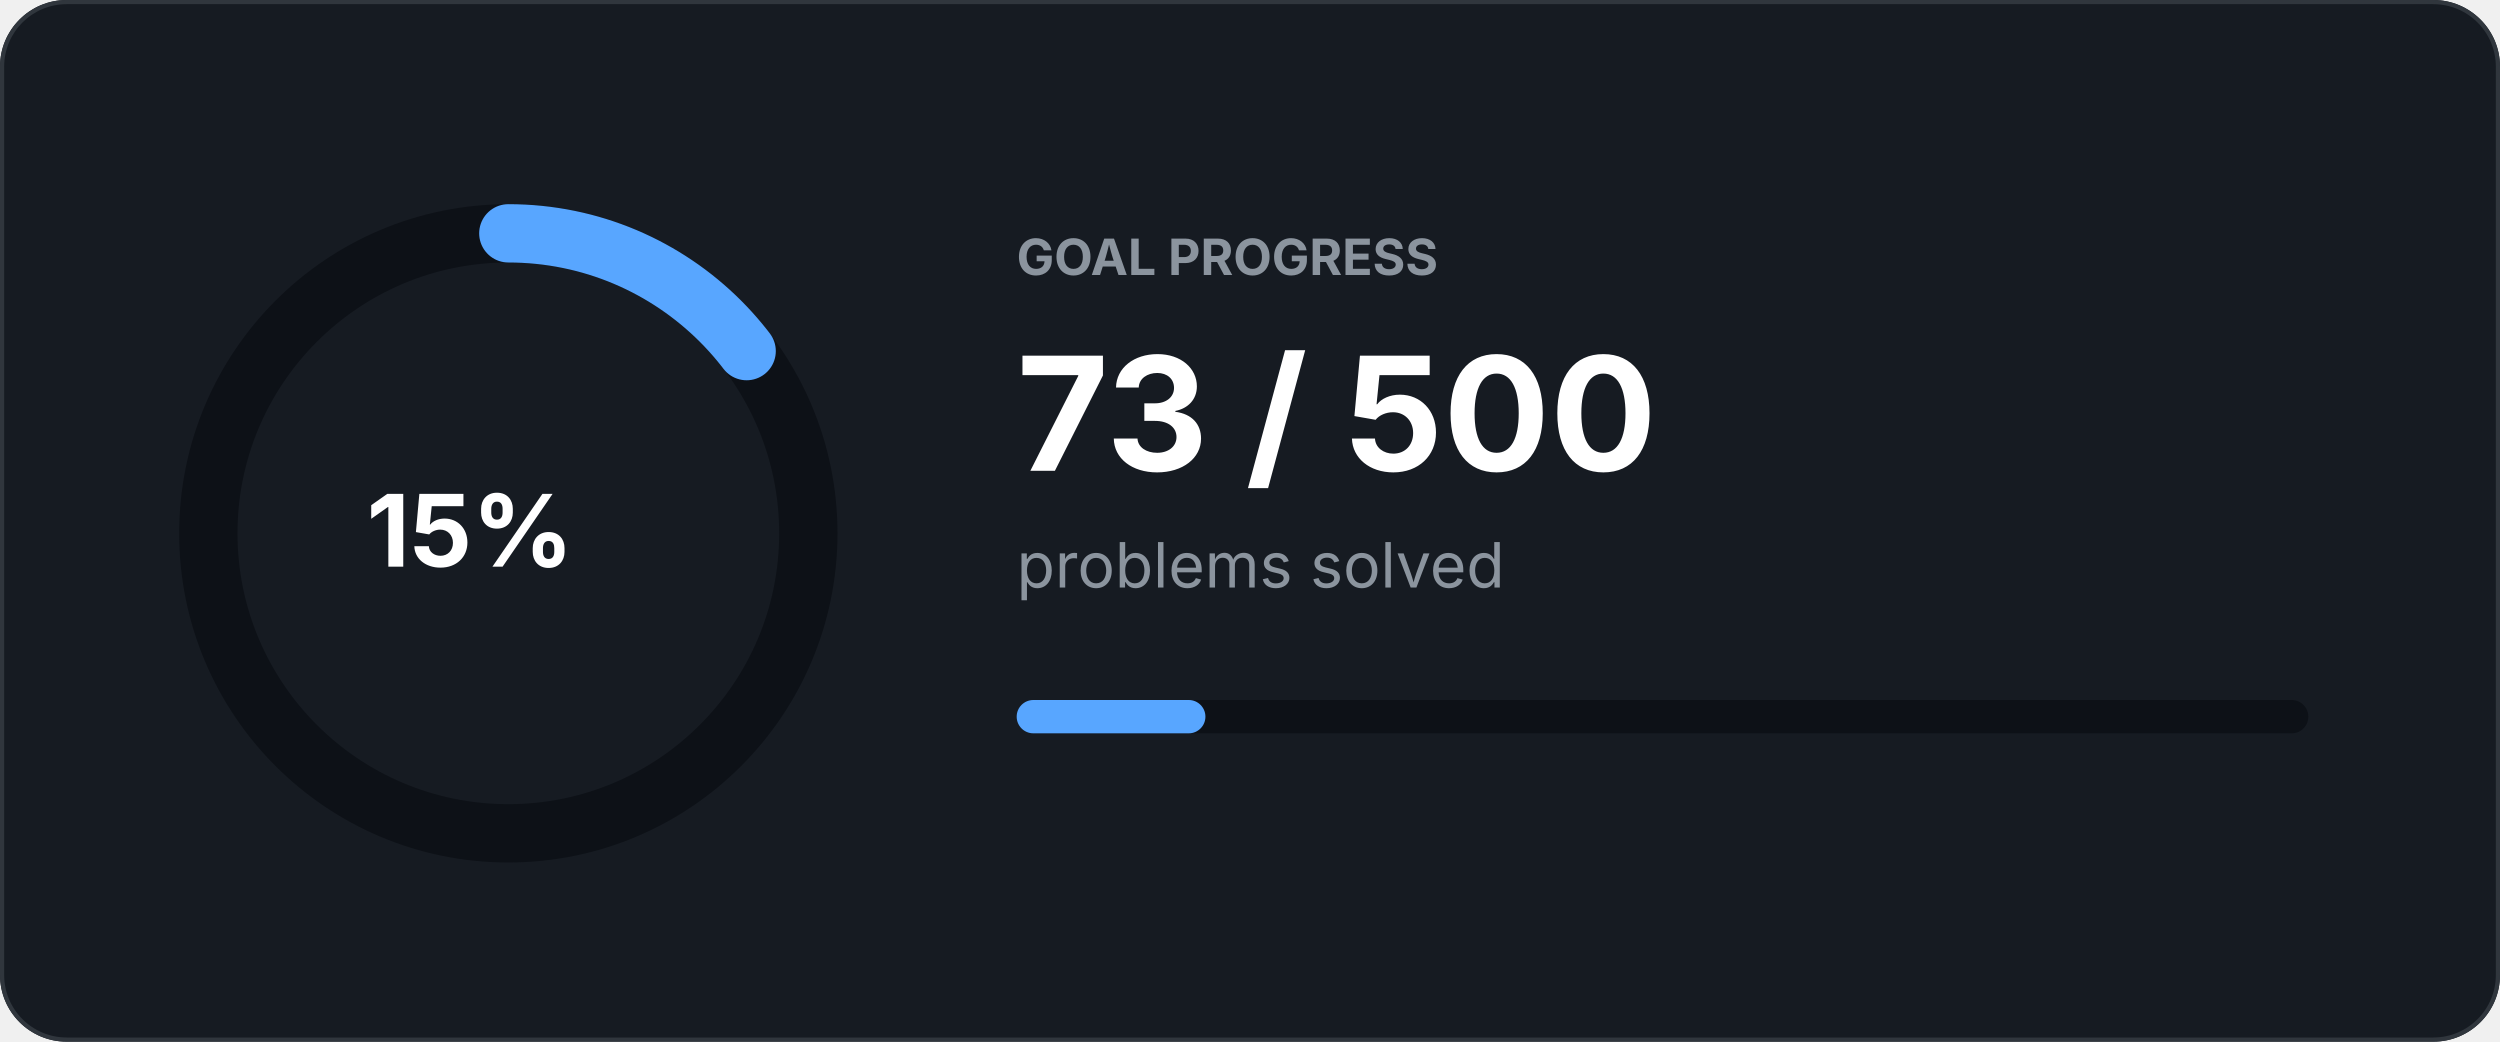
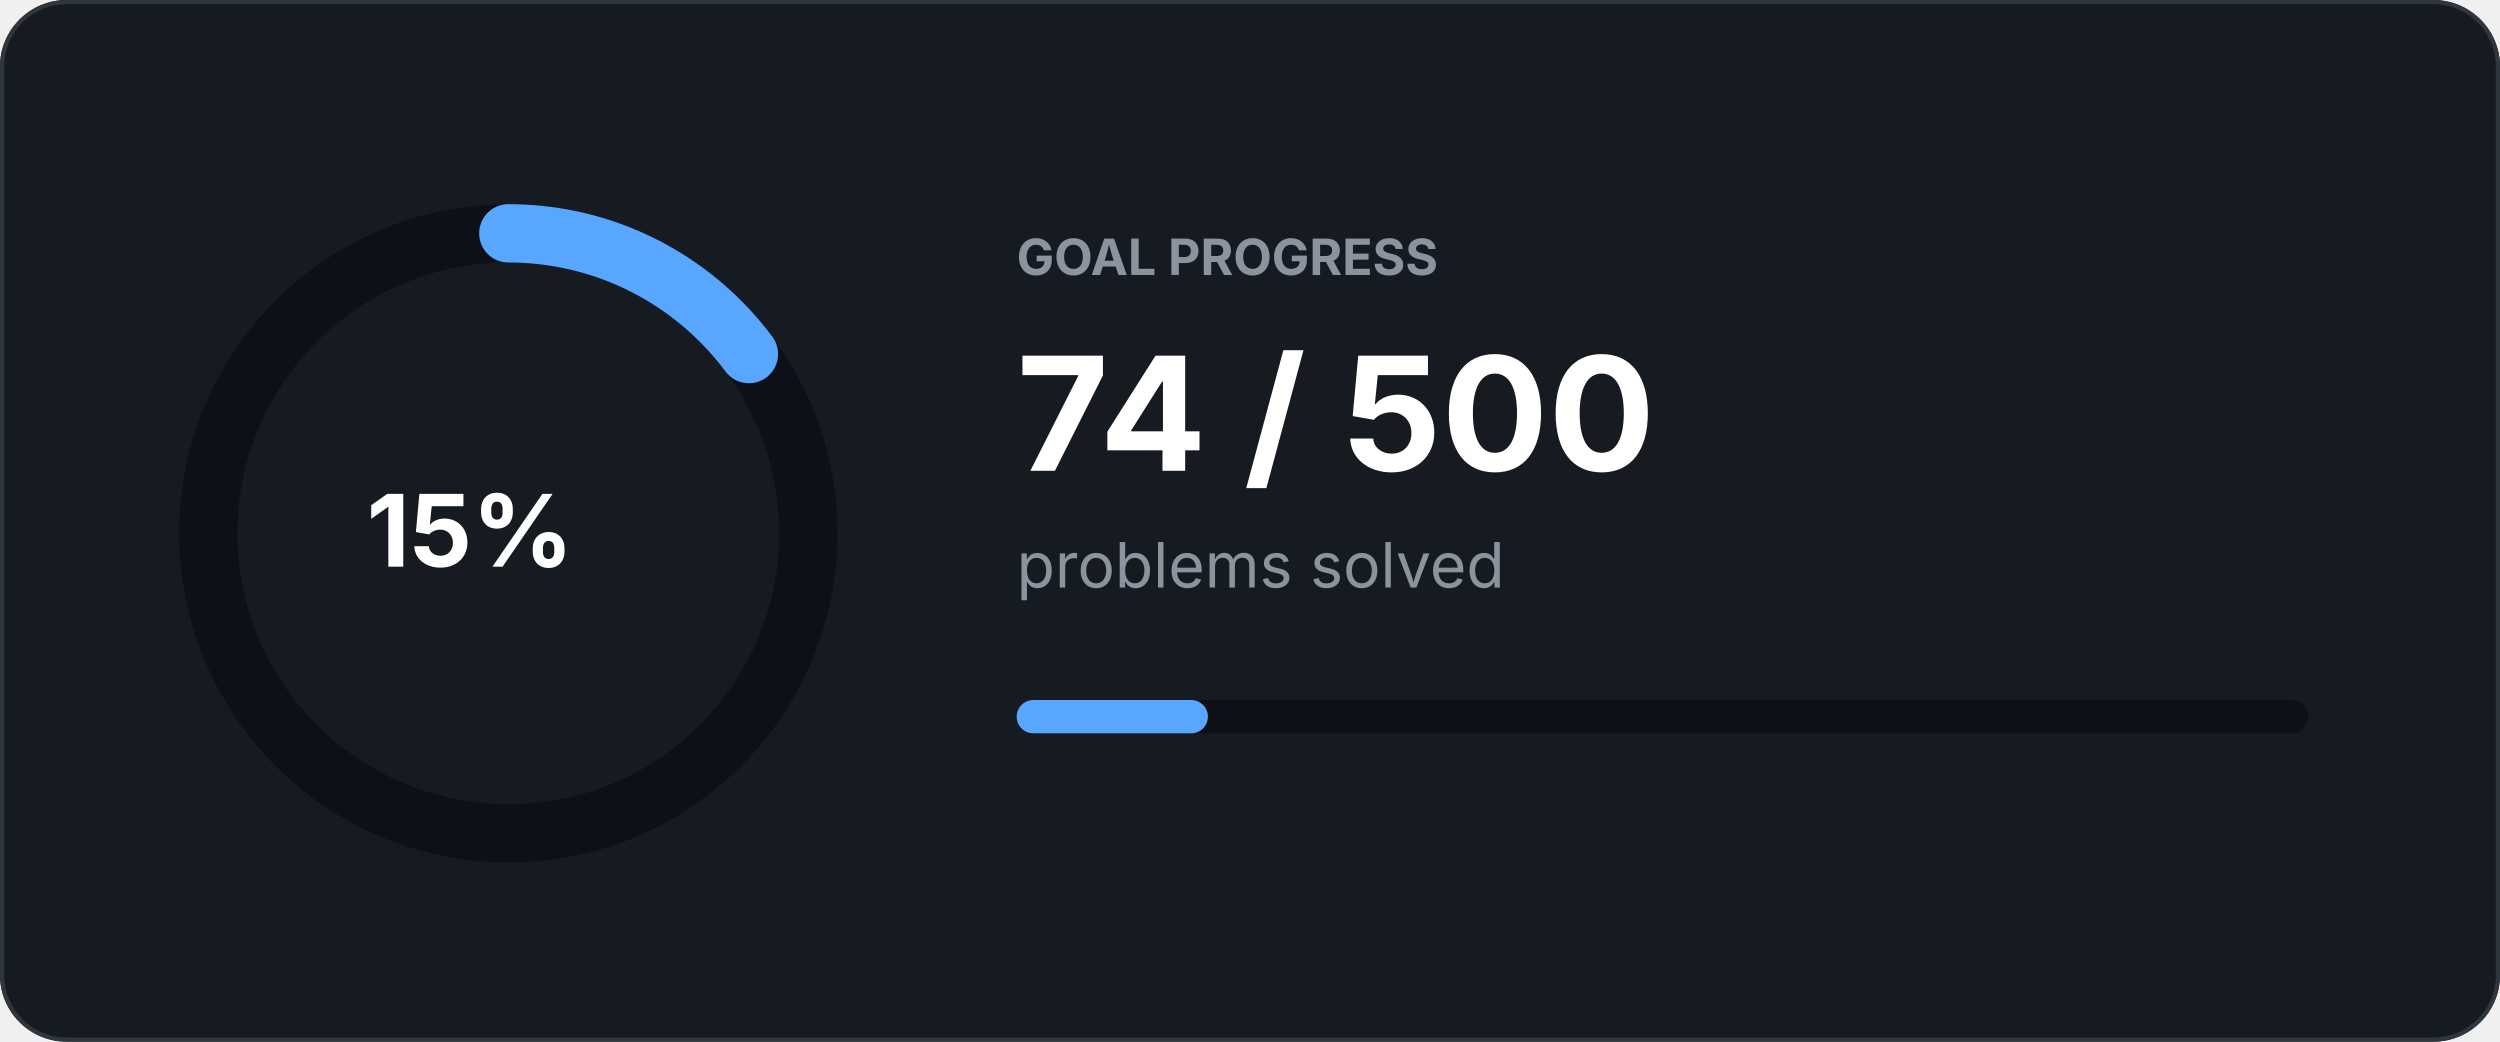
<svg xmlns="http://www.w3.org/2000/svg" width="600" height="250" viewBox="0 0 600 250">
  <rect width="100%" height="100%" rx="16" fill="#161B22" />
  <rect x="0.5" y="0.5" width="599" height="249" rx="15.5" fill="none" stroke="#30363D" />
  <circle cx="122" cy="128" r="72" fill="none" stroke="#0D1117" stroke-width="14" />
-   <circle cx="122" cy="128" r="72" fill="none" stroke="#58A6FF" stroke-width="14" stroke-linecap="round" transform="rotate(-90 122 128)" stroke-dasharray="66.1 452.4" />
+   <circle cx="122" cy="128" r="72" fill="none" stroke="#58A6FF" stroke-width="14" stroke-linecap="round" transform="rotate(-90 122 128)" stroke-dasharray="67.0 452.4" />
  <text x="88" y="136" fill="#FFFFFF" font-family="-apple-system,BlinkMacSystemFont,Segoe UI,sans-serif" font-size="24" font-weight="700">15%</text>
  <text x="244" y="66" fill="#8B949E" font-family="-apple-system,BlinkMacSystemFont,Segoe UI,sans-serif" font-size="12" font-weight="700">GOAL PROGRESS</text>
-   <text x="244" y="113" fill="#FFFFFF" font-family="-apple-system,BlinkMacSystemFont,Segoe UI,sans-serif" font-size="38" font-weight="700">73 / 500</text>
+   <text x="244" y="113" fill="#FFFFFF" font-family="-apple-system,BlinkMacSystemFont,Segoe UI,sans-serif" font-size="38" font-weight="700">74 / 500</text>
  <text x="244" y="141" fill="#8B949E" font-family="-apple-system,BlinkMacSystemFont,Segoe UI,sans-serif" font-size="15" font-weight="400">problems solved</text>
  <rect x="244" y="168" width="310" height="8" rx="4" fill="#0D1117" />
-   <rect x="244" y="168" width="45.3" height="8" rx="4" fill="#58A6FF" />
+   <rect x="244" y="168" width="45.9" height="8" rx="4" fill="#58A6FF" />
</svg>
